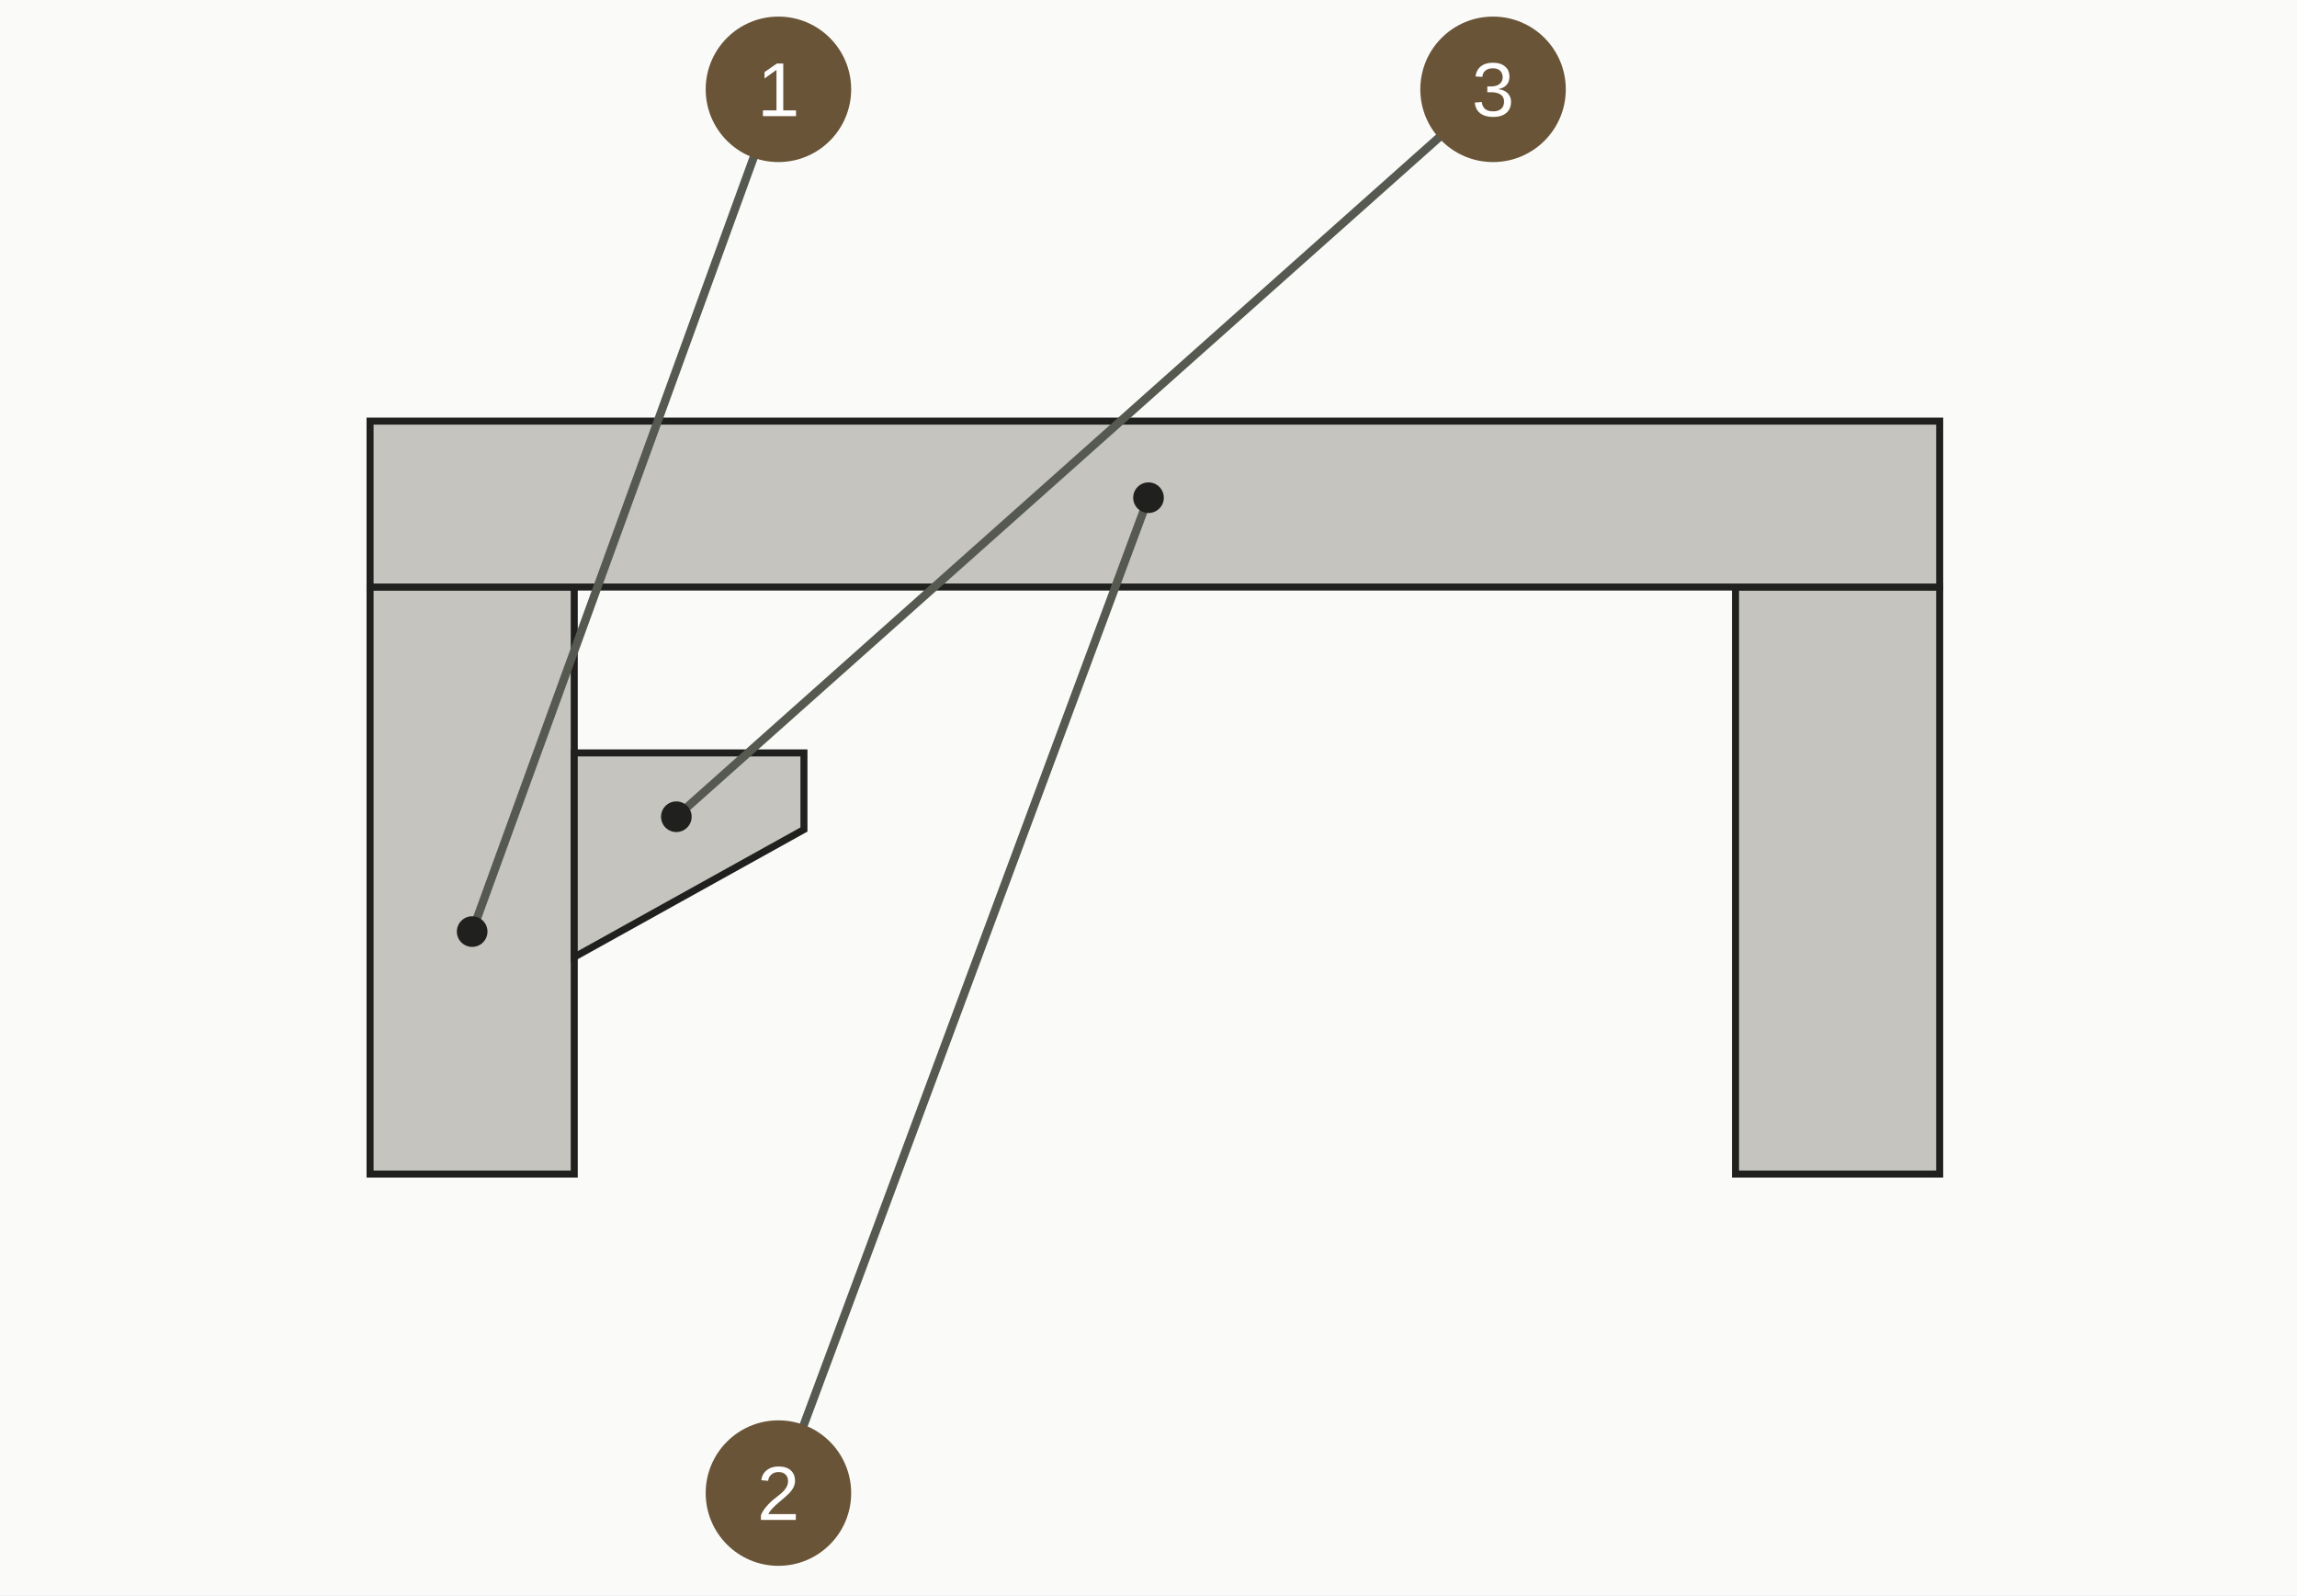
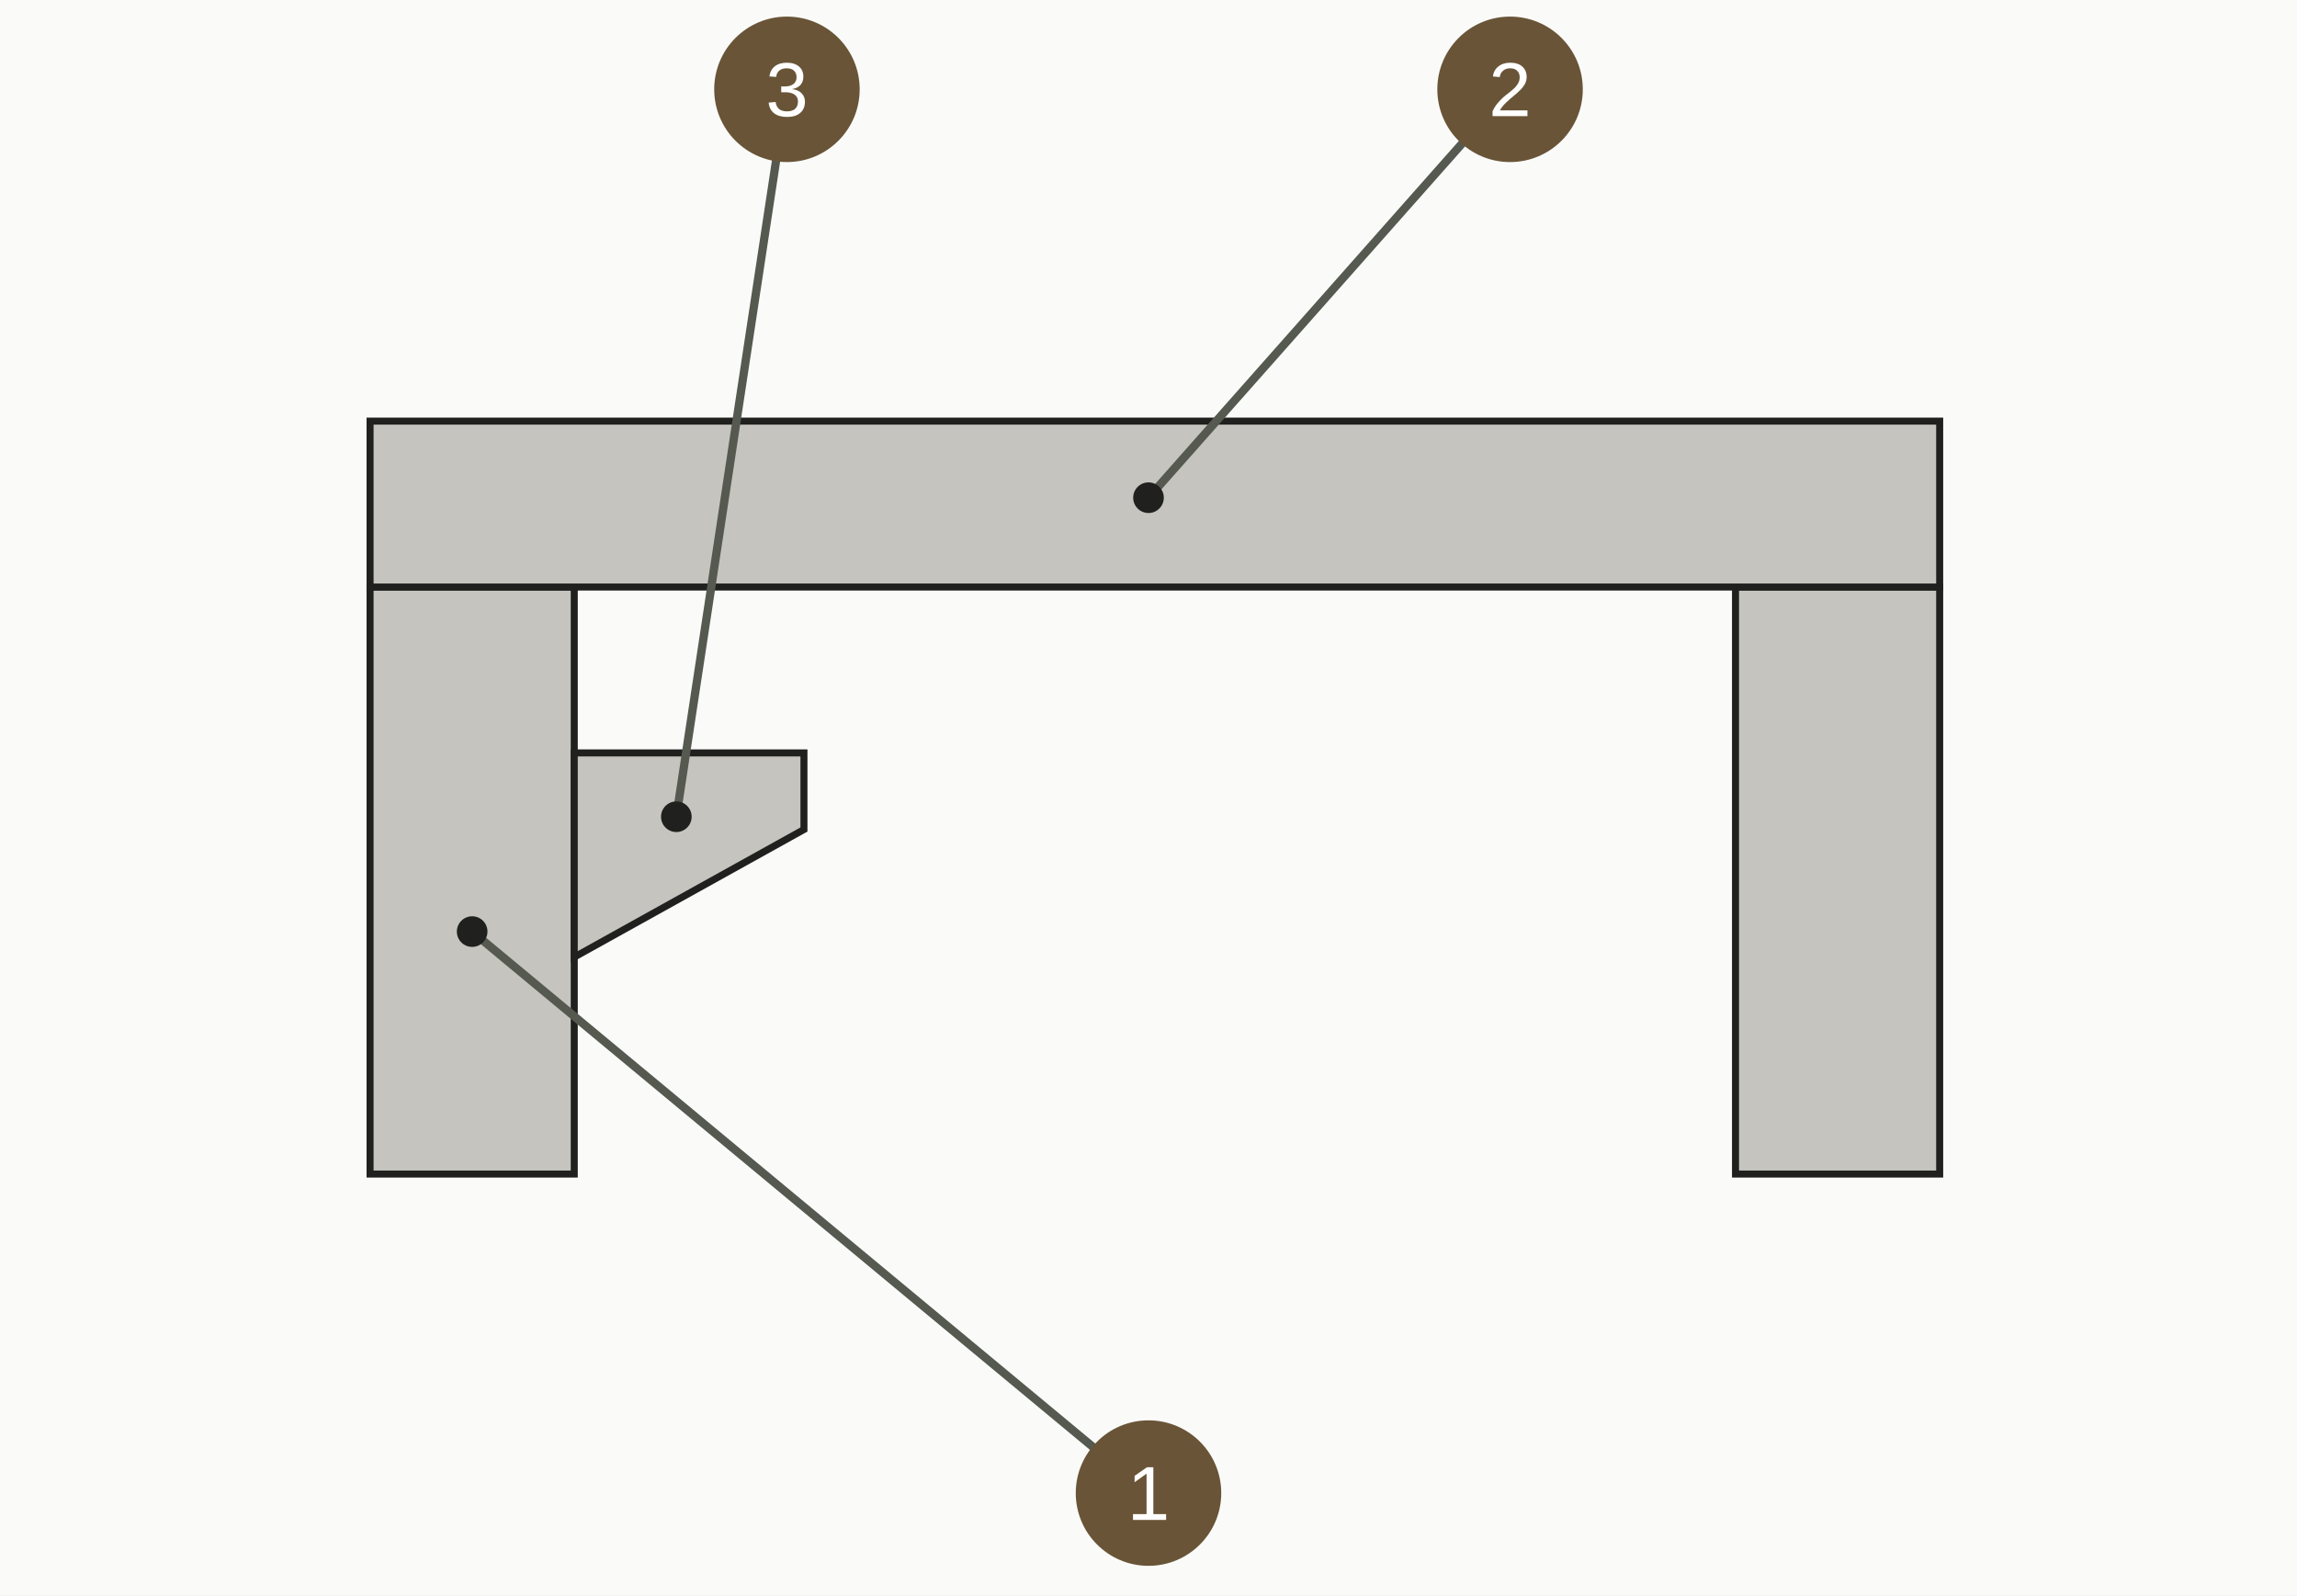
<svg xmlns="http://www.w3.org/2000/svg" viewBox="0 0 180 125" role="img">
  <defs>
    <pattern id="beton-0-mur" width="9" height="5" patternUnits="userSpaceOnUse">
      <rect width="9" height="5" fill="#e6e9e2" />
      <path d="M0 0H9 M0 2.5H9 M2 0V2.5 M7 2.5V5" stroke="#a1a79d" stroke-width=".22" fill="none" />
    </pattern>
    <pattern id="beton-0-uld" width="5" height="6" patternUnits="userSpaceOnUse">
      <rect width="5" height="6" fill="#ece3cc" />
      <path d="M0 6L2.5 0L5 6" stroke="#a89a76" stroke-width=".25" fill="none" />
    </pattern>
    <pattern id="beton-0-tilfoejet" width="4" height="4" patternUnits="userSpaceOnUse">
      <rect width="4" height="4" fill="#eddcba" />
      <path d="M0 4L4 0" stroke="#806747" stroke-width=".28" />
    </pattern>
  </defs>
  <rect width="180" height="125" fill="#fafbf9" />
  <path d="M29.000,46.000 L29.000,92.000 L45.000,92.000 L45.000,46.000Z" fill="#c5c4bf" fill-rule="evenodd" stroke="#20211e" stroke-width=".55" />
  <path d="M136.000,46.000 L136.000,92.000 L152.000,92.000 L152.000,46.000Z" fill="#c5c4bf" fill-rule="evenodd" stroke="#20211e" stroke-width=".55" />
  <path d="M29.000,33.000 L29.000,46.000 L152.000,46.000 L152.000,33.000Z" fill="#c5c4bf" fill-rule="evenodd" stroke="#20211e" stroke-width=".55" />
  <path d="M45.000,59.000 L45.000,75.000 L63.000,65.000 L63.000,59.000Z" fill="#c5c4bf" fill-rule="evenodd" stroke="#20211e" stroke-width=".55" />
  <g>
-     <path d="M61.0 7 L37 73" fill="none" stroke="#555950" stroke-width=".65" />
+     <path d="M90.0 117 L37 73" fill="none" stroke="#555950" stroke-width=".65" />
    <circle cx="37" cy="73" r="1.2" fill="#20211e" />
-     <circle cx="61.0" cy="7" r="5.7" fill="#695437" />
-     <text x="61.0" y="9.1" text-anchor="middle" fill="white" font-size="6" font-family="Arial,sans-serif">1</text>
+     <circle cx="90.0" cy="117" r="5.7" fill="#695437" />
+     <text x="90.0" y="119.1" text-anchor="middle" fill="white" font-size="6" font-family="Arial,sans-serif">1</text>
  </g>
  <g>
-     <path d="M61.0 117 L90 39" fill="none" stroke="#555950" stroke-width=".65" />
+     <path d="M118.333 7 L90 39" fill="none" stroke="#555950" stroke-width=".65" />
    <circle cx="90" cy="39" r="1.2" fill="#20211e" />
-     <circle cx="61.0" cy="117" r="5.7" fill="#695437" />
-     <text x="61.0" y="119.1" text-anchor="middle" fill="white" font-size="6" font-family="Arial,sans-serif">2</text>
+     <circle cx="118.333" cy="7" r="5.7" fill="#695437" />
+     <text x="118.333" y="9.1" text-anchor="middle" fill="white" font-size="6" font-family="Arial,sans-serif">2</text>
  </g>
  <g>
-     <path d="M117.0 7 L53 64" fill="none" stroke="#555950" stroke-width=".65" />
+     <path d="M61.667 7 L53 64" fill="none" stroke="#555950" stroke-width=".65" />
    <circle cx="53" cy="64" r="1.2" fill="#20211e" />
-     <circle cx="117.0" cy="7" r="5.7" fill="#695437" />
-     <text x="117.0" y="9.1" text-anchor="middle" fill="white" font-size="6" font-family="Arial,sans-serif">3</text>
+     <circle cx="61.667" cy="7" r="5.7" fill="#695437" />
+     <text x="61.667" y="9.1" text-anchor="middle" fill="white" font-size="6" font-family="Arial,sans-serif">3</text>
  </g>
</svg>
